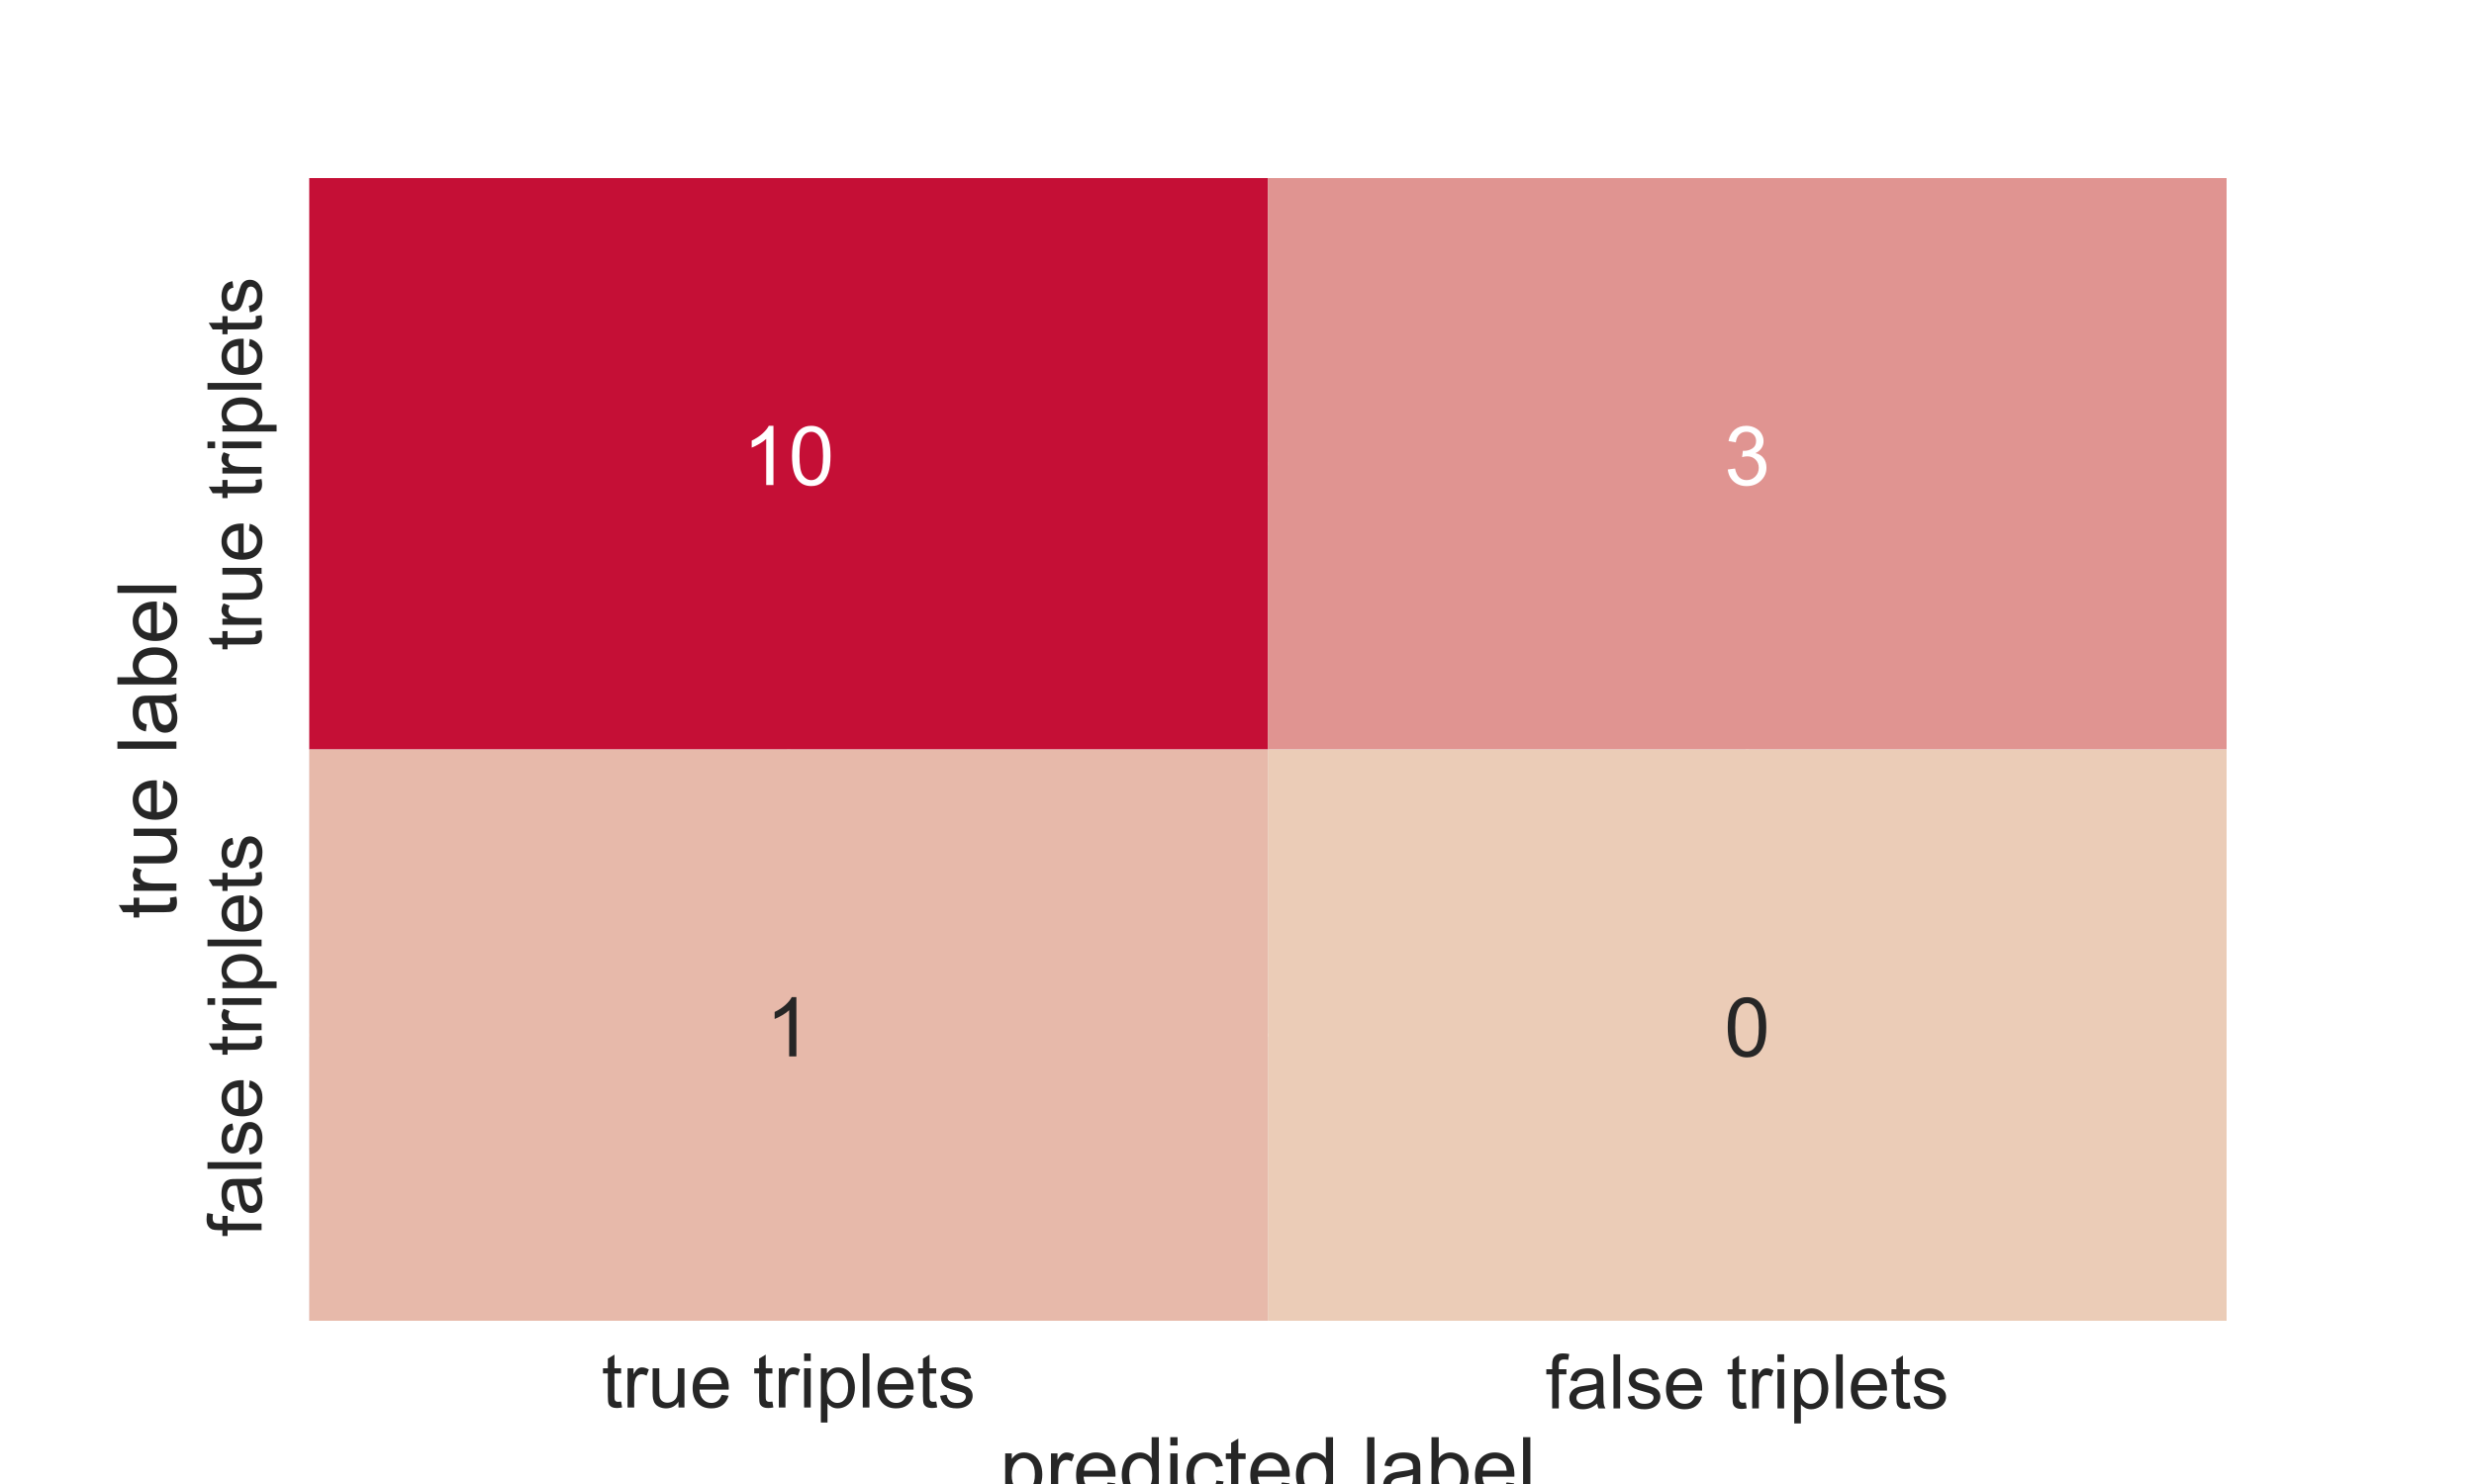
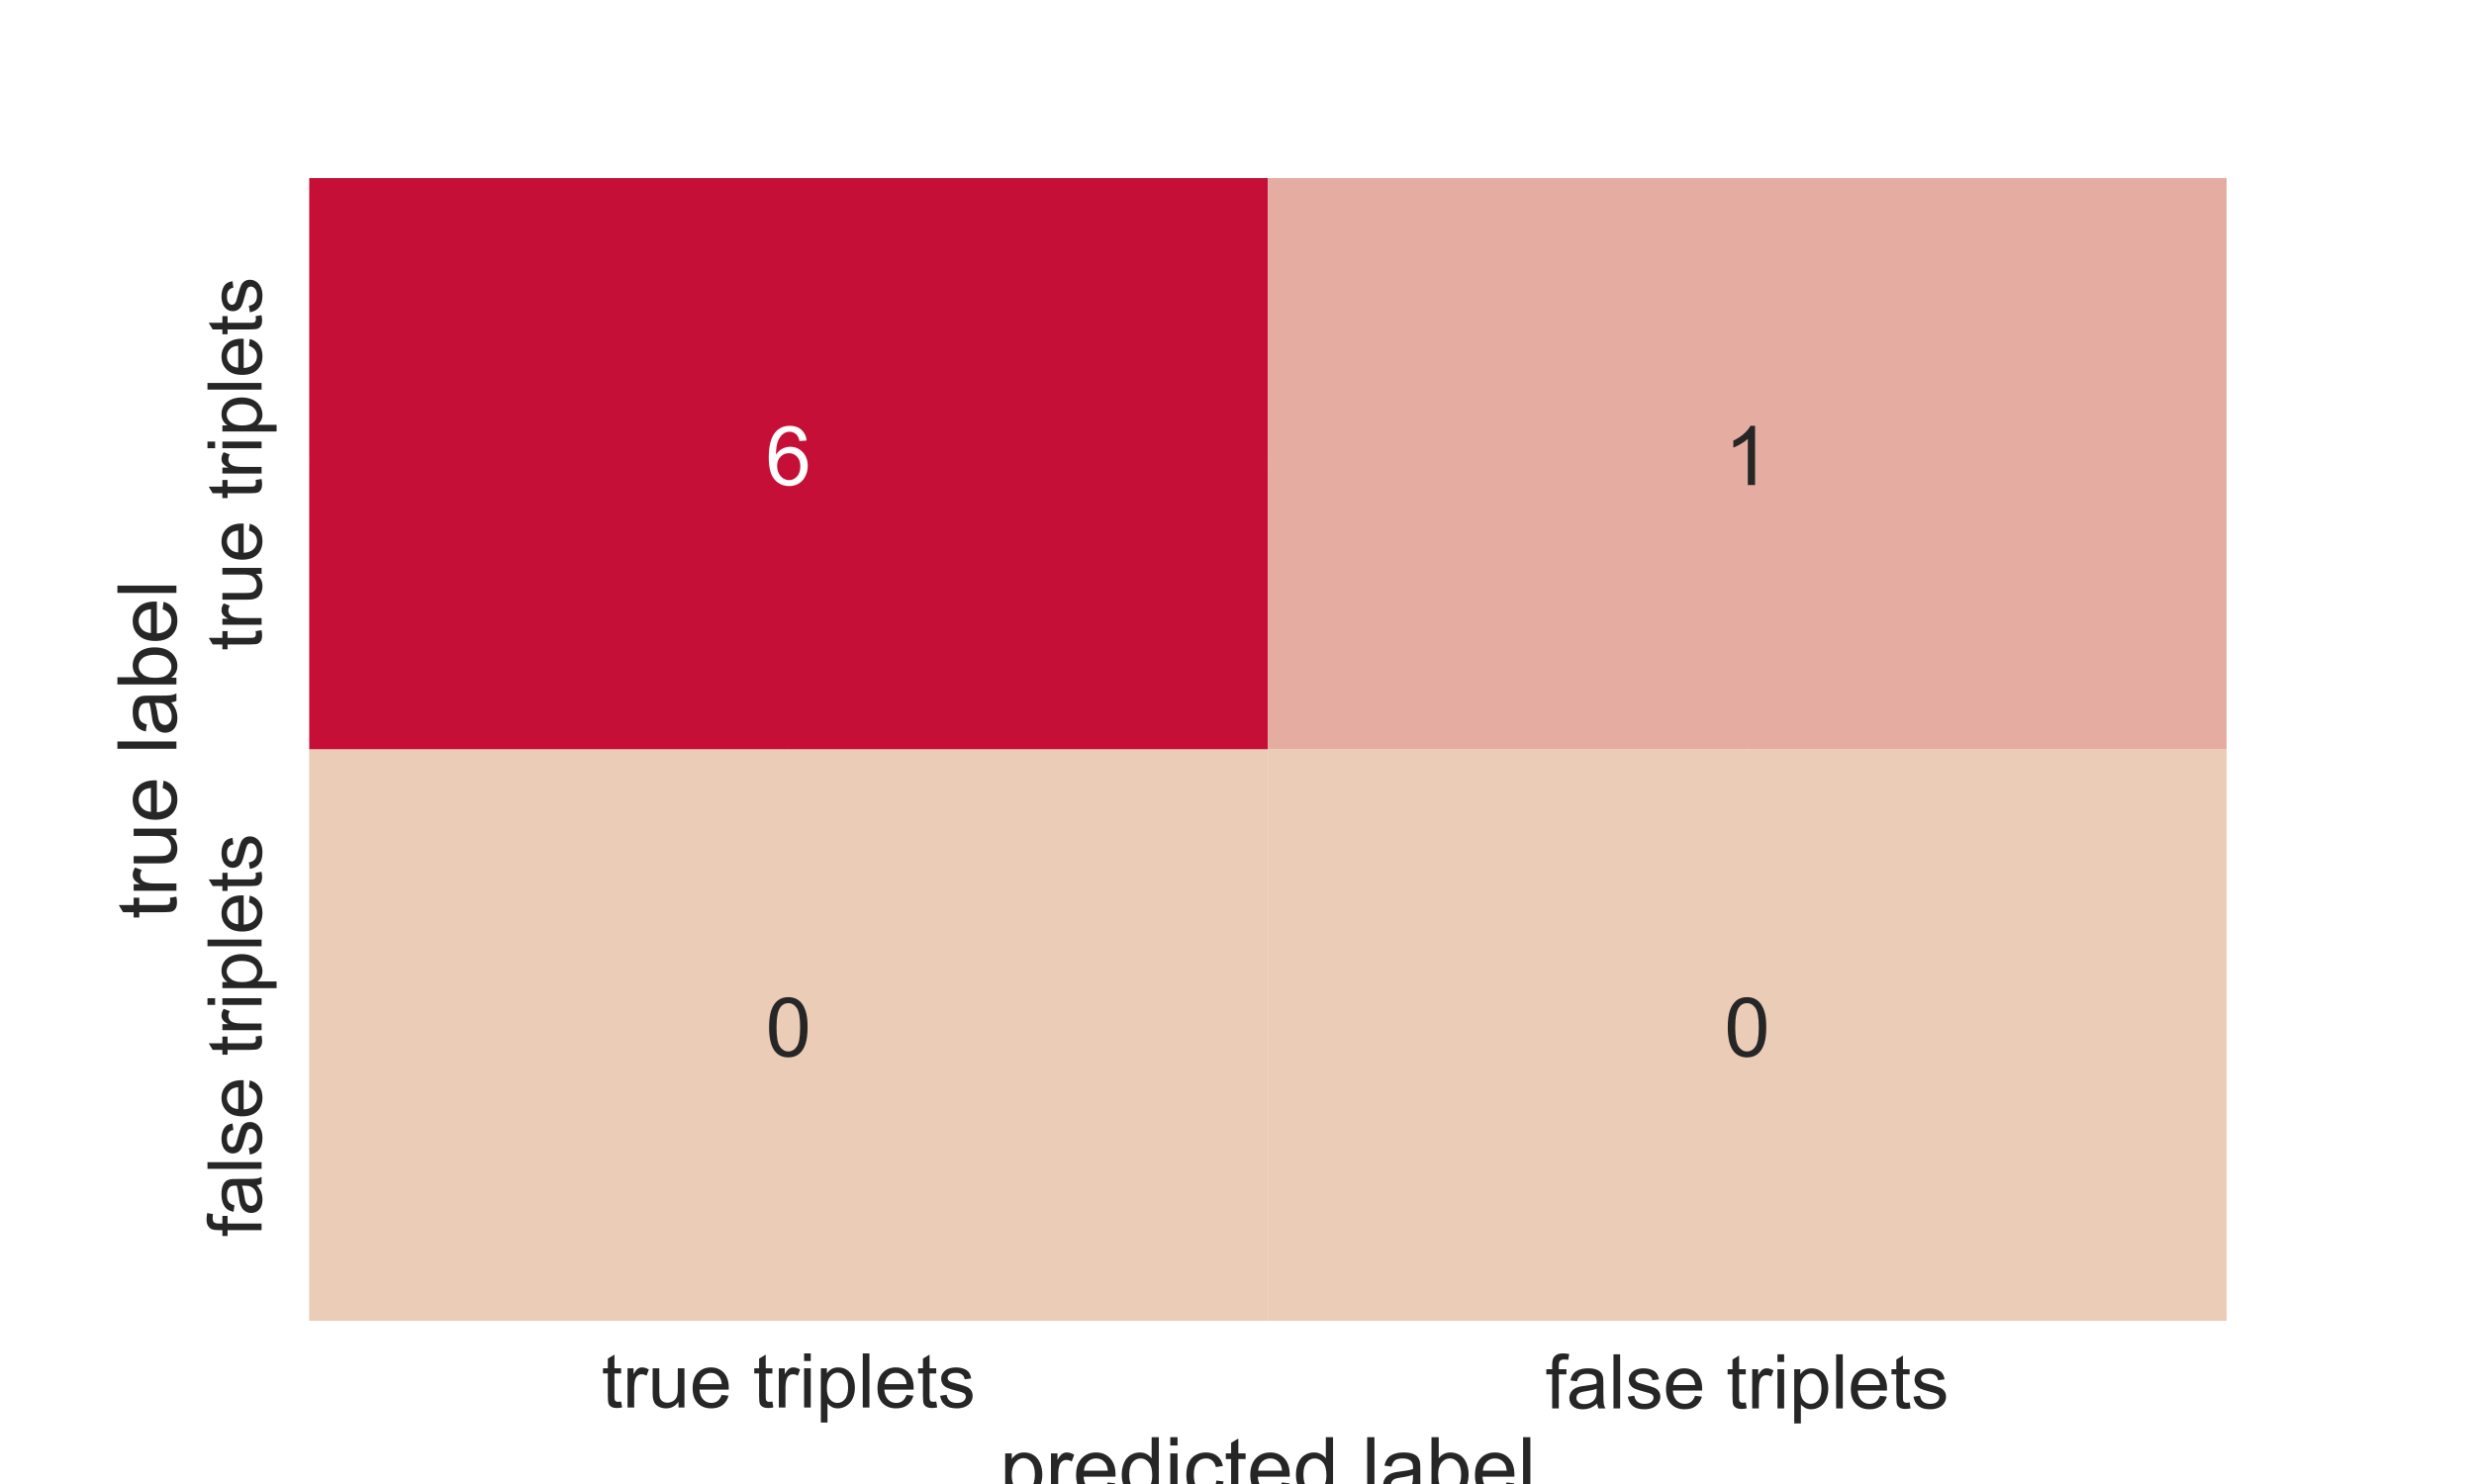
<svg xmlns="http://www.w3.org/2000/svg" xmlns:xlink="http://www.w3.org/1999/xlink" width="720pt" height="432pt" viewBox="0 0 720 432" version="1.1">
  <defs>
    <style type="text/css">*{stroke-linejoin: round; stroke-linecap: butt}</style>
  </defs>
  <g id="figure_1">
    <g id="patch_1">
      <path d="M 0 432  L 720 432  L 720 0  L 0 0  z " style="fill: #ffffff" />
    </g>
    <g id="axes_1">
      <g id="patch_2">
        <path d="M 90 384.48  L 648 384.48  L 648 51.84  L 90 51.84  z " style="fill: #eaeaf2" />
      </g>
      <g id="matplotlib.axis_1">
        <g id="xtick_1">
          <g id="line2d_1">
-             <path d="M 229.5 384.48  L 229.5 51.84  " clip-path="url(#p6e86c704be)" style="fill: none; stroke: #ffffff; stroke-linecap: round" />
+             <path d="M 229.5 384.48  L 229.5 51.84  " clip-path="url(#p7bd195cadf)" style="fill: none; stroke: #ffffff; stroke-linecap: round" />
          </g>
          <g id="text_1">
            <g style="fill: #262626" transform="translate(175.0947 409.7272) scale(0.22 -0.22)">
              <defs>
                <path id="ArialMT-74" d="M 1650 503  L 1731 6  Q 1494 -44 1306 -44  Q 1000 -44 831 53  Q 663 150 594 308  Q 525 466 525 972  L 525 2881  L 113 2881  L 113 3319  L 525 3319  L 525 4141  L 1084 4478  L 1084 3319  L 1650 3319  L 1650 2881  L 1084 2881  L 1084 941  Q 1084 700 1114 631  Q 1144 563 1211 522  Q 1278 481 1403 481  Q 1497 481 1650 503  z " transform="scale(0.015625)" />
                <path id="ArialMT-72" d="M 416 0  L 416 3319  L 922 3319  L 922 2816  Q 1116 3169 1280 3281  Q 1444 3394 1641 3394  Q 1925 3394 2219 3213  L 2025 2691  Q 1819 2813 1613 2813  Q 1428 2813 1281 2702  Q 1134 2591 1072 2394  Q 978 2094 978 1738  L 978 0  L 416 0  z " transform="scale(0.015625)" />
                <path id="ArialMT-75" d="M 2597 0  L 2597 488  Q 2209 -75 1544 -75  Q 1250 -75 995 37  Q 741 150 617 320  Q 494 491 444 738  Q 409 903 409 1263  L 409 3319  L 972 3319  L 972 1478  Q 972 1038 1006 884  Q 1059 663 1231 536  Q 1403 409 1656 409  Q 1909 409 2131 539  Q 2353 669 2445 892  Q 2538 1116 2538 1541  L 2538 3319  L 3100 3319  L 3100 0  L 2597 0  z " transform="scale(0.015625)" />
                <path id="ArialMT-65" d="M 2694 1069  L 3275 997  Q 3138 488 2766 206  Q 2394 -75 1816 -75  Q 1088 -75 661 373  Q 234 822 234 1631  Q 234 2469 665 2931  Q 1097 3394 1784 3394  Q 2450 3394 2872 2941  Q 3294 2488 3294 1666  Q 3294 1616 3291 1516  L 816 1516  Q 847 969 1125 678  Q 1403 388 1819 388  Q 2128 388 2347 550  Q 2566 713 2694 1069  z M 847 1978  L 2700 1978  Q 2663 2397 2488 2606  Q 2219 2931 1791 2931  Q 1403 2931 1139 2672  Q 875 2413 847 1978  z " transform="scale(0.015625)" />
                <path id="ArialMT-20" transform="scale(0.015625)" />
                <path id="ArialMT-69" d="M 425 3934  L 425 4581  L 988 4581  L 988 3934  L 425 3934  z M 425 0  L 425 3319  L 988 3319  L 988 0  L 425 0  z " transform="scale(0.015625)" />
                <path id="ArialMT-70" d="M 422 -1272  L 422 3319  L 934 3319  L 934 2888  Q 1116 3141 1344 3267  Q 1572 3394 1897 3394  Q 2322 3394 2647 3175  Q 2972 2956 3137 2557  Q 3303 2159 3303 1684  Q 3303 1175 3120 767  Q 2938 359 2589 142  Q 2241 -75 1856 -75  Q 1575 -75 1351 44  Q 1128 163 984 344  L 984 -1272  L 422 -1272  z M 931 1641  Q 931 1000 1190 694  Q 1450 388 1819 388  Q 2194 388 2461 705  Q 2728 1022 2728 1688  Q 2728 2322 2467 2637  Q 2206 2953 1844 2953  Q 1484 2953 1207 2617  Q 931 2281 931 1641  z " transform="scale(0.015625)" />
                <path id="ArialMT-6c" d="M 409 0  L 409 4581  L 972 4581  L 972 0  L 409 0  z " transform="scale(0.015625)" />
                <path id="ArialMT-73" d="M 197 991  L 753 1078  Q 800 744 1014 566  Q 1228 388 1613 388  Q 2000 388 2187 545  Q 2375 703 2375 916  Q 2375 1106 2209 1216  Q 2094 1291 1634 1406  Q 1016 1563 777 1677  Q 538 1791 414 1992  Q 291 2194 291 2438  Q 291 2659 392 2848  Q 494 3038 669 3163  Q 800 3259 1026 3326  Q 1253 3394 1513 3394  Q 1903 3394 2198 3281  Q 2494 3169 2634 2976  Q 2775 2784 2828 2463  L 2278 2388  Q 2241 2644 2061 2787  Q 1881 2931 1553 2931  Q 1166 2931 1000 2803  Q 834 2675 834 2503  Q 834 2394 903 2306  Q 972 2216 1119 2156  Q 1203 2125 1616 2013  Q 2213 1853 2448 1751  Q 2684 1650 2818 1456  Q 2953 1263 2953 975  Q 2953 694 2789 445  Q 2625 197 2315 61  Q 2006 -75 1616 -75  Q 969 -75 630 194  Q 291 463 197 991  z " transform="scale(0.015625)" />
              </defs>
              <use xlink:href="#ArialMT-74" />
              <use xlink:href="#ArialMT-72" x="27.783" />
              <use xlink:href="#ArialMT-75" x="61.084" />
              <use xlink:href="#ArialMT-65" x="116.699" />
              <use xlink:href="#ArialMT-20" x="172.314" />
              <use xlink:href="#ArialMT-74" x="200.098" />
              <use xlink:href="#ArialMT-72" x="227.881" />
              <use xlink:href="#ArialMT-69" x="261.182" />
              <use xlink:href="#ArialMT-70" x="283.398" />
              <use xlink:href="#ArialMT-6c" x="339.014" />
              <use xlink:href="#ArialMT-65" x="361.23" />
              <use xlink:href="#ArialMT-74" x="416.846" />
              <use xlink:href="#ArialMT-73" x="444.629" />
            </g>
          </g>
        </g>
        <g id="xtick_2">
          <g id="line2d_2">
-             <path d="M 508.5 384.48  L 508.5 51.84  " clip-path="url(#p6e86c704be)" style="fill: none; stroke: #ffffff; stroke-linecap: round" />
+             <path d="M 508.5 384.48  L 508.5 51.84  " clip-path="url(#p7bd195cadf)" style="fill: none; stroke: #ffffff; stroke-linecap: round" />
          </g>
          <g id="text_2">
            <g style="fill: #262626" transform="translate(449.8133 409.9953) scale(0.22 -0.22)">
              <defs>
                <path id="ArialMT-66" d="M 556 0  L 556 2881  L 59 2881  L 59 3319  L 556 3319  L 556 3672  Q 556 4006 616 4169  Q 697 4388 901 4523  Q 1106 4659 1475 4659  Q 1713 4659 2000 4603  L 1916 4113  Q 1741 4144 1584 4144  Q 1328 4144 1222 4034  Q 1116 3925 1116 3625  L 1116 3319  L 1763 3319  L 1763 2881  L 1116 2881  L 1116 0  L 556 0  z " transform="scale(0.015625)" />
                <path id="ArialMT-61" d="M 2588 409  Q 2275 144 1986 34  Q 1697 -75 1366 -75  Q 819 -75 525 192  Q 231 459 231 875  Q 231 1119 342 1320  Q 453 1522 633 1644  Q 813 1766 1038 1828  Q 1203 1872 1538 1913  Q 2219 1994 2541 2106  Q 2544 2222 2544 2253  Q 2544 2597 2384 2738  Q 2169 2928 1744 2928  Q 1347 2928 1158 2789  Q 969 2650 878 2297  L 328 2372  Q 403 2725 575 2942  Q 747 3159 1072 3276  Q 1397 3394 1825 3394  Q 2250 3394 2515 3294  Q 2781 3194 2906 3042  Q 3031 2891 3081 2659  Q 3109 2516 3109 2141  L 3109 1391  Q 3109 606 3145 398  Q 3181 191 3288 0  L 2700 0  Q 2613 175 2588 409  z M 2541 1666  Q 2234 1541 1622 1453  Q 1275 1403 1131 1340  Q 988 1278 909 1158  Q 831 1038 831 891  Q 831 666 1001 516  Q 1172 366 1500 366  Q 1825 366 2078 508  Q 2331 650 2450 897  Q 2541 1088 2541 1459  L 2541 1666  z " transform="scale(0.015625)" />
              </defs>
              <use xlink:href="#ArialMT-66" />
              <use xlink:href="#ArialMT-61" x="27.783" />
              <use xlink:href="#ArialMT-6c" x="83.398" />
              <use xlink:href="#ArialMT-73" x="105.615" />
              <use xlink:href="#ArialMT-65" x="155.615" />
              <use xlink:href="#ArialMT-20" x="211.23" />
              <use xlink:href="#ArialMT-74" x="239.014" />
              <use xlink:href="#ArialMT-72" x="266.797" />
              <use xlink:href="#ArialMT-69" x="300.098" />
              <use xlink:href="#ArialMT-70" x="322.314" />
              <use xlink:href="#ArialMT-6c" x="377.93" />
              <use xlink:href="#ArialMT-65" x="400.146" />
              <use xlink:href="#ArialMT-74" x="455.762" />
              <use xlink:href="#ArialMT-73" x="483.545" />
            </g>
          </g>
        </g>
        <g id="text_3">
          <g style="fill: #262626" transform="translate(290.9531 435.5466) scale(0.24 -0.24)">
            <defs>
              <path id="ArialMT-64" d="M 2575 0  L 2575 419  Q 2259 -75 1647 -75  Q 1250 -75 917 144  Q 584 363 401 755  Q 219 1147 219 1656  Q 219 2153 384 2558  Q 550 2963 881 3178  Q 1213 3394 1622 3394  Q 1922 3394 2156 3267  Q 2391 3141 2538 2938  L 2538 4581  L 3097 4581  L 3097 0  L 2575 0  z M 797 1656  Q 797 1019 1065 703  Q 1334 388 1700 388  Q 2069 388 2326 689  Q 2584 991 2584 1609  Q 2584 2291 2321 2609  Q 2059 2928 1675 2928  Q 1300 2928 1048 2622  Q 797 2316 797 1656  z " transform="scale(0.015625)" />
              <path id="ArialMT-63" d="M 2588 1216  L 3141 1144  Q 3050 572 2676 248  Q 2303 -75 1759 -75  Q 1078 -75 664 370  Q 250 816 250 1647  Q 250 2184 428 2587  Q 606 2991 970 3192  Q 1334 3394 1763 3394  Q 2303 3394 2647 3120  Q 2991 2847 3088 2344  L 2541 2259  Q 2463 2594 2264 2762  Q 2066 2931 1784 2931  Q 1359 2931 1093 2626  Q 828 2322 828 1663  Q 828 994 1084 691  Q 1341 388 1753 388  Q 2084 388 2306 591  Q 2528 794 2588 1216  z " transform="scale(0.015625)" />
              <path id="ArialMT-62" d="M 941 0  L 419 0  L 419 4581  L 981 4581  L 981 2947  Q 1338 3394 1891 3394  Q 2197 3394 2470 3270  Q 2744 3147 2920 2923  Q 3097 2700 3197 2384  Q 3297 2069 3297 1709  Q 3297 856 2875 390  Q 2453 -75 1863 -75  Q 1275 -75 941 416  L 941 0  z M 934 1684  Q 934 1088 1097 822  Q 1363 388 1816 388  Q 2184 388 2453 708  Q 2722 1028 2722 1663  Q 2722 2313 2464 2622  Q 2206 2931 1841 2931  Q 1472 2931 1203 2611  Q 934 2291 934 1684  z " transform="scale(0.015625)" />
            </defs>
            <use xlink:href="#ArialMT-70" />
            <use xlink:href="#ArialMT-72" x="55.615" />
            <use xlink:href="#ArialMT-65" x="88.916" />
            <use xlink:href="#ArialMT-64" x="144.531" />
            <use xlink:href="#ArialMT-69" x="200.146" />
            <use xlink:href="#ArialMT-63" x="222.363" />
            <use xlink:href="#ArialMT-74" x="272.363" />
            <use xlink:href="#ArialMT-65" x="300.146" />
            <use xlink:href="#ArialMT-64" x="355.762" />
            <use xlink:href="#ArialMT-20" x="411.377" />
            <use xlink:href="#ArialMT-6c" x="439.16" />
            <use xlink:href="#ArialMT-61" x="461.377" />
            <use xlink:href="#ArialMT-62" x="516.992" />
            <use xlink:href="#ArialMT-65" x="572.607" />
            <use xlink:href="#ArialMT-6c" x="628.223" />
          </g>
        </g>
      </g>
      <g id="matplotlib.axis_2">
        <g id="ytick_1">
          <g id="line2d_3">
-             <path d="M 90 135  L 648 135  " clip-path="url(#p6e86c704be)" style="fill: none; stroke: #ffffff; stroke-linecap: round" />
+             <path d="M 90 135  L 648 135  " clip-path="url(#p7bd195cadf)" style="fill: none; stroke: #ffffff; stroke-linecap: round" />
          </g>
          <g id="text_4">
            <g style="fill: #262626" transform="translate(76.1275 189.4053) rotate(-90) scale(0.22 -0.22)">
              <use xlink:href="#ArialMT-74" />
              <use xlink:href="#ArialMT-72" x="27.783" />
              <use xlink:href="#ArialMT-75" x="61.084" />
              <use xlink:href="#ArialMT-65" x="116.699" />
              <use xlink:href="#ArialMT-20" x="172.314" />
              <use xlink:href="#ArialMT-74" x="200.098" />
              <use xlink:href="#ArialMT-72" x="227.881" />
              <use xlink:href="#ArialMT-69" x="261.182" />
              <use xlink:href="#ArialMT-70" x="283.398" />
              <use xlink:href="#ArialMT-6c" x="339.014" />
              <use xlink:href="#ArialMT-65" x="361.23" />
              <use xlink:href="#ArialMT-74" x="416.846" />
              <use xlink:href="#ArialMT-73" x="444.629" />
            </g>
          </g>
        </g>
        <g id="ytick_2">
          <g id="line2d_4">
-             <path d="M 90 301.32  L 648 301.32  " clip-path="url(#p6e86c704be)" style="fill: none; stroke: #ffffff; stroke-linecap: round" />
+             <path d="M 90 301.32  L 648 301.32  " clip-path="url(#p7bd195cadf)" style="fill: none; stroke: #ffffff; stroke-linecap: round" />
          </g>
          <g id="text_5">
            <g style="fill: #262626" transform="translate(76.1275 360.0067) rotate(-90) scale(0.22 -0.22)">
              <use xlink:href="#ArialMT-66" />
              <use xlink:href="#ArialMT-61" x="27.783" />
              <use xlink:href="#ArialMT-6c" x="83.398" />
              <use xlink:href="#ArialMT-73" x="105.615" />
              <use xlink:href="#ArialMT-65" x="155.615" />
              <use xlink:href="#ArialMT-20" x="211.23" />
              <use xlink:href="#ArialMT-74" x="239.014" />
              <use xlink:href="#ArialMT-72" x="266.797" />
              <use xlink:href="#ArialMT-69" x="300.098" />
              <use xlink:href="#ArialMT-70" x="322.314" />
              <use xlink:href="#ArialMT-6c" x="377.93" />
              <use xlink:href="#ArialMT-65" x="400.146" />
              <use xlink:href="#ArialMT-74" x="455.762" />
              <use xlink:href="#ArialMT-73" x="483.545" />
            </g>
          </g>
        </g>
        <g id="text_6">
          <g style="fill: #262626" transform="translate(51.34219 267.5213) rotate(-90) scale(0.24 -0.24)">
            <use xlink:href="#ArialMT-74" />
            <use xlink:href="#ArialMT-72" x="27.783" />
            <use xlink:href="#ArialMT-75" x="61.084" />
            <use xlink:href="#ArialMT-65" x="116.699" />
            <use xlink:href="#ArialMT-20" x="172.314" />
            <use xlink:href="#ArialMT-6c" x="200.098" />
            <use xlink:href="#ArialMT-61" x="222.314" />
            <use xlink:href="#ArialMT-62" x="277.93" />
            <use xlink:href="#ArialMT-65" x="333.545" />
            <use xlink:href="#ArialMT-6c" x="389.16" />
          </g>
        </g>
      </g>
      <g id="QuadMesh_1">
-         <path d="M 90 51.84  L 369 51.84  L 369 218.16  L 90 218.16  L 90 51.84  " clip-path="url(#p6e86c704be)" style="fill: #c50f36" />
-         <path d="M 369 51.84  L 648 51.84  L 648 218.16  L 369 218.16  L 369 51.84  " clip-path="url(#p6e86c704be)" style="fill: #e09491" />
-         <path d="M 90 218.16  L 369 218.16  L 369 384.48  L 90 384.48  L 90 218.16  " clip-path="url(#p6e86c704be)" style="fill: #e7b9aa" />
-         <path d="M 369 218.16  L 648 218.16  L 648 384.48  L 369 384.48  L 369 218.16  " clip-path="url(#p6e86c704be)" style="fill: #ebccb7" />
+         <path d="M 90 51.84  L 369 51.84  L 369 218.16  L 90 218.16  L 90 51.84  " clip-path="url(#p7bd195cadf)" style="fill: #c50f36" />
+         <path d="M 369 51.84  L 648 51.84  L 648 218.16  L 369 218.16  L 369 51.84  " clip-path="url(#p7bd195cadf)" style="fill: #e5ada2" />
+         <path d="M 90 218.16  L 369 218.16  L 369 384.48  L 90 384.48  L 90 218.16  " clip-path="url(#p7bd195cadf)" style="fill: #ebccb7" />
+         <path d="M 369 218.16  L 648 218.16  L 648 384.48  L 369 384.48  L 369 218.16  " clip-path="url(#p7bd195cadf)" style="fill: #ebccb7" />
      </g>
      <g id="text_7">
-         <g style="fill: #ffffff" transform="translate(216.1538 141.2044) scale(0.24 -0.24)">
+         <g style="fill: #ffffff" transform="translate(222.8269 141.2044) scale(0.24 -0.24)">
+           <defs>
+             <path id="ArialMT-36" d="M 3184 3459  L 2625 3416  Q 2550 3747 2413 3897  Q 2184 4138 1850 4138  Q 1581 4138 1378 3988  Q 1113 3794 959 3422  Q 806 3050 800 2363  Q 1003 2672 1297 2822  Q 1591 2972 1913 2972  Q 2475 2972 2870 2558  Q 3266 2144 3266 1488  Q 3266 1056 3080 686  Q 2894 316 2569 119  Q 2244 -78 1831 -78  Q 1128 -78 684 439  Q 241 956 241 2144  Q 241 3472 731 4075  Q 1159 4600 1884 4600  Q 2425 4600 2770 4297  Q 3116 3994 3184 3459  z M 888 1484  Q 888 1194 1011 928  Q 1134 663 1356 523  Q 1578 384 1822 384  Q 2178 384 2434 671  Q 2691 959 2691 1453  Q 2691 1928 2437 2201  Q 2184 2475 1800 2475  Q 1419 2475 1153 2201  Q 888 1928 888 1484  z " transform="scale(0.015625)" />
+           </defs>
+           <use xlink:href="#ArialMT-36" />
+         </g>
+       </g>
+       <g id="text_8">
+         <g style="fill: #262626" transform="translate(501.8269 141.2044) scale(0.24 -0.24)">
          <defs>
            <path id="ArialMT-31" d="M 2384 0  L 1822 0  L 1822 3584  Q 1619 3391 1289 3197  Q 959 3003 697 2906  L 697 3450  Q 1169 3672 1522 3987  Q 1875 4303 2022 4600  L 2384 4600  L 2384 0  z " transform="scale(0.015625)" />
+           </defs>
+           <use xlink:href="#ArialMT-31" />
+         </g>
+       </g>
+       <g id="text_9">
+         <g style="fill: #262626" transform="translate(222.8269 307.5244) scale(0.24 -0.24)">
+           <defs>
            <path id="ArialMT-30" d="M 266 2259  Q 266 3072 433 3567  Q 600 4063 929 4331  Q 1259 4600 1759 4600  Q 2128 4600 2406 4451  Q 2684 4303 2865 4023  Q 3047 3744 3150 3342  Q 3253 2941 3253 2259  Q 3253 1453 3087 958  Q 2922 463 2592 192  Q 2263 -78 1759 -78  Q 1097 -78 719 397  Q 266 969 266 2259  z M 844 2259  Q 844 1131 1108 757  Q 1372 384 1759 384  Q 2147 384 2411 759  Q 2675 1134 2675 2259  Q 2675 3391 2411 3762  Q 2147 4134 1753 4134  Q 1366 4134 1134 3806  Q 844 3388 844 2259  z " transform="scale(0.015625)" />
          </defs>
-           <use xlink:href="#ArialMT-31" />
-           <use xlink:href="#ArialMT-30" x="55.615" />
-         </g>
-       </g>
-       <g id="text_8">
-         <g style="fill: #ffffff" transform="translate(501.8269 141.2044) scale(0.24 -0.24)">
-           <defs>
-             <path id="ArialMT-33" d="M 269 1209  L 831 1284  Q 928 806 1161 595  Q 1394 384 1728 384  Q 2125 384 2398 659  Q 2672 934 2672 1341  Q 2672 1728 2419 1979  Q 2166 2231 1775 2231  Q 1616 2231 1378 2169  L 1441 2663  Q 1497 2656 1531 2656  Q 1891 2656 2178 2843  Q 2466 3031 2466 3422  Q 2466 3731 2256 3934  Q 2047 4138 1716 4138  Q 1388 4138 1169 3931  Q 950 3725 888 3313  L 325 3413  Q 428 3978 793 4289  Q 1159 4600 1703 4600  Q 2078 4600 2393 4439  Q 2709 4278 2876 4000  Q 3044 3722 3044 3409  Q 3044 3113 2884 2869  Q 2725 2625 2413 2481  Q 2819 2388 3044 2092  Q 3269 1797 3269 1353  Q 3269 753 2831 336  Q 2394 -81 1725 -81  Q 1122 -81 723 278  Q 325 638 269 1209  z " transform="scale(0.015625)" />
-           </defs>
-           <use xlink:href="#ArialMT-33" />
-         </g>
-       </g>
-       <g id="text_9">
-         <g style="fill: #262626" transform="translate(222.8269 307.5244) scale(0.24 -0.24)">
-           <use xlink:href="#ArialMT-31" />
+           <use xlink:href="#ArialMT-30" />
        </g>
      </g>
      <g id="text_10">
        <g style="fill: #262626" transform="translate(501.8269 307.5244) scale(0.24 -0.24)">
          <use xlink:href="#ArialMT-30" />
        </g>
      </g>
    </g>
  </g>
  <defs>
-     <clipPath id="p6e86c704be">
+     <clipPath id="p7bd195cadf">
      <rect x="90" y="51.84" width="558" height="332.64" />
    </clipPath>
  </defs>
</svg>
